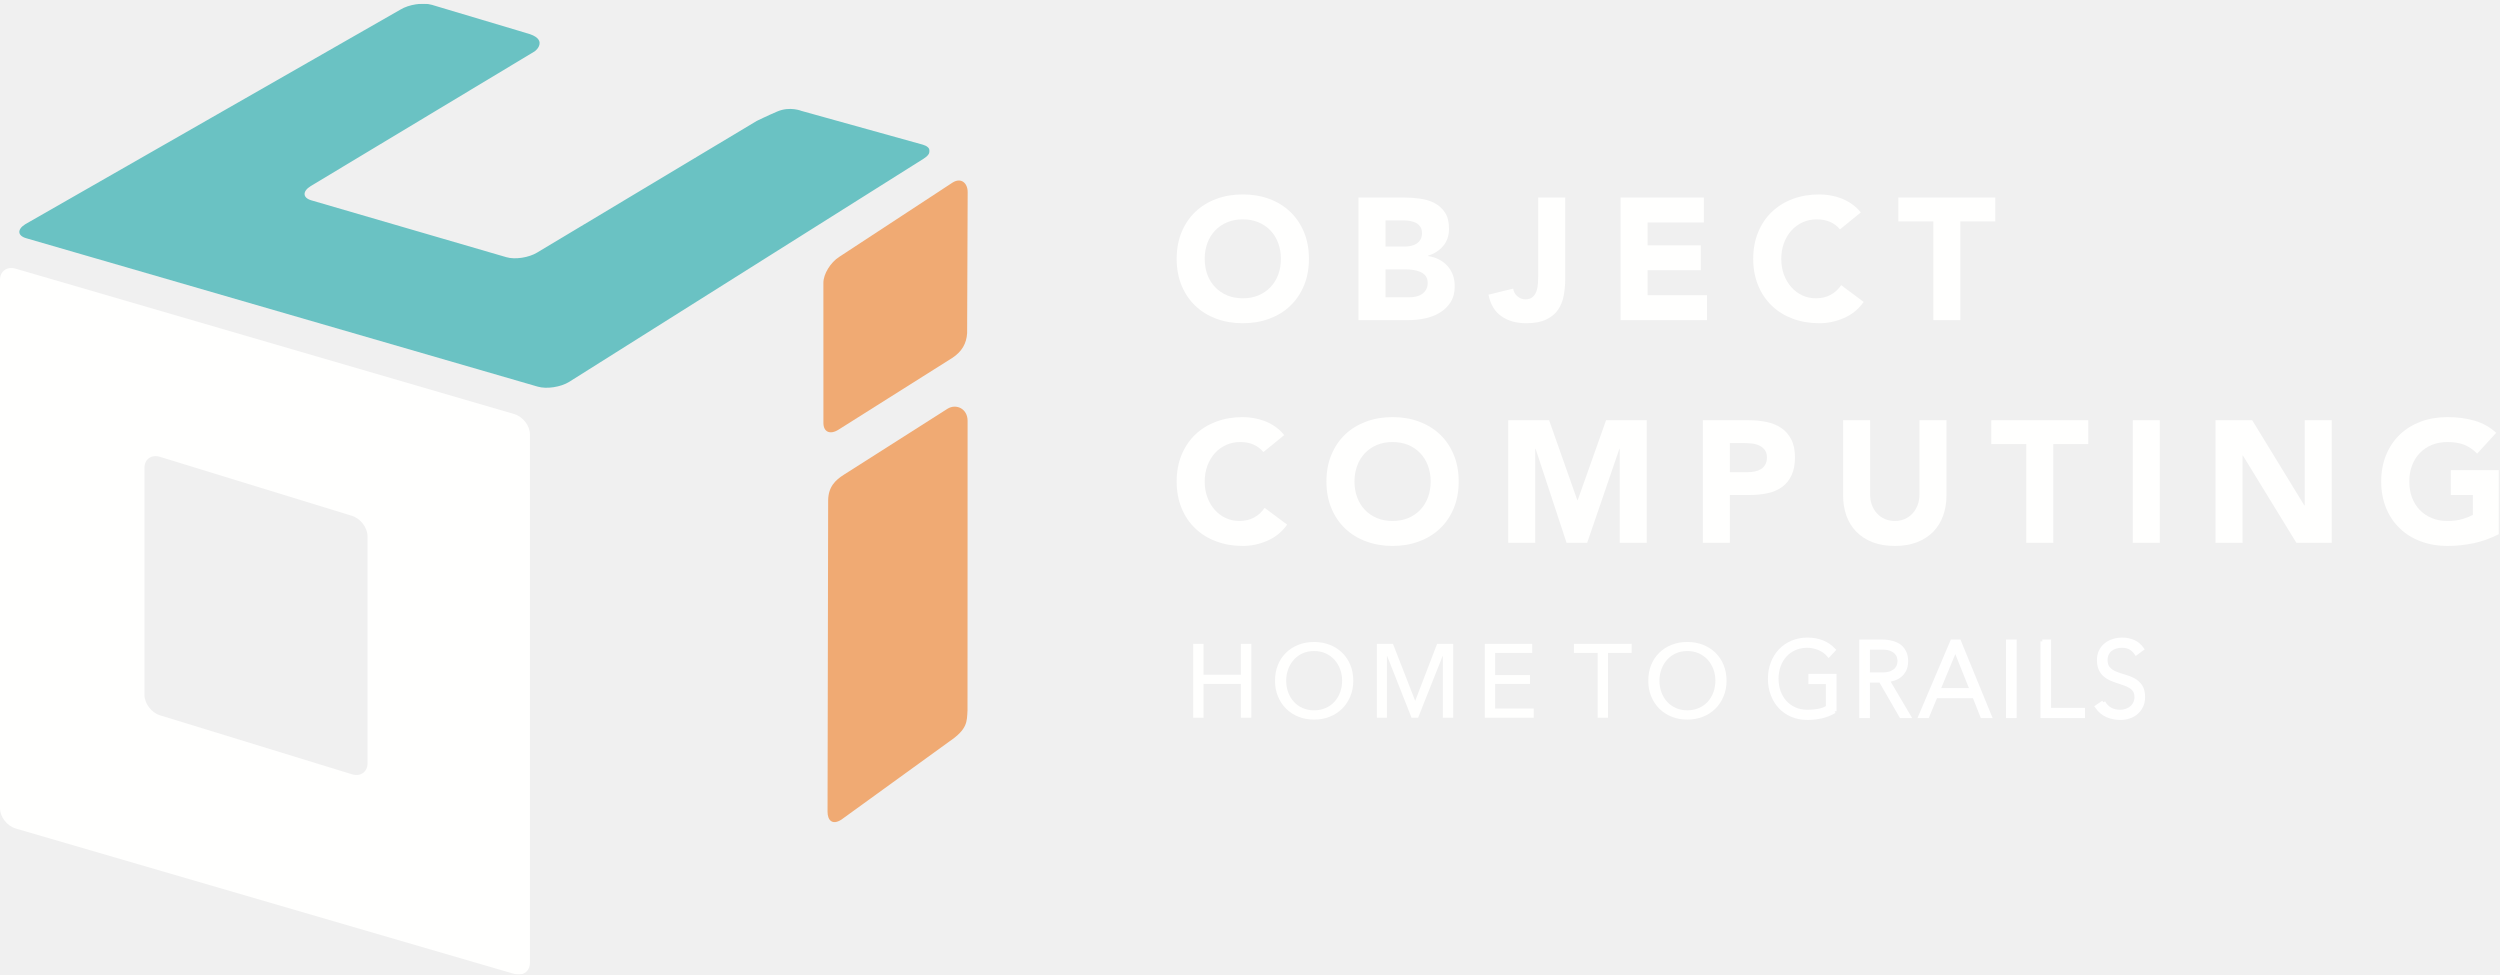
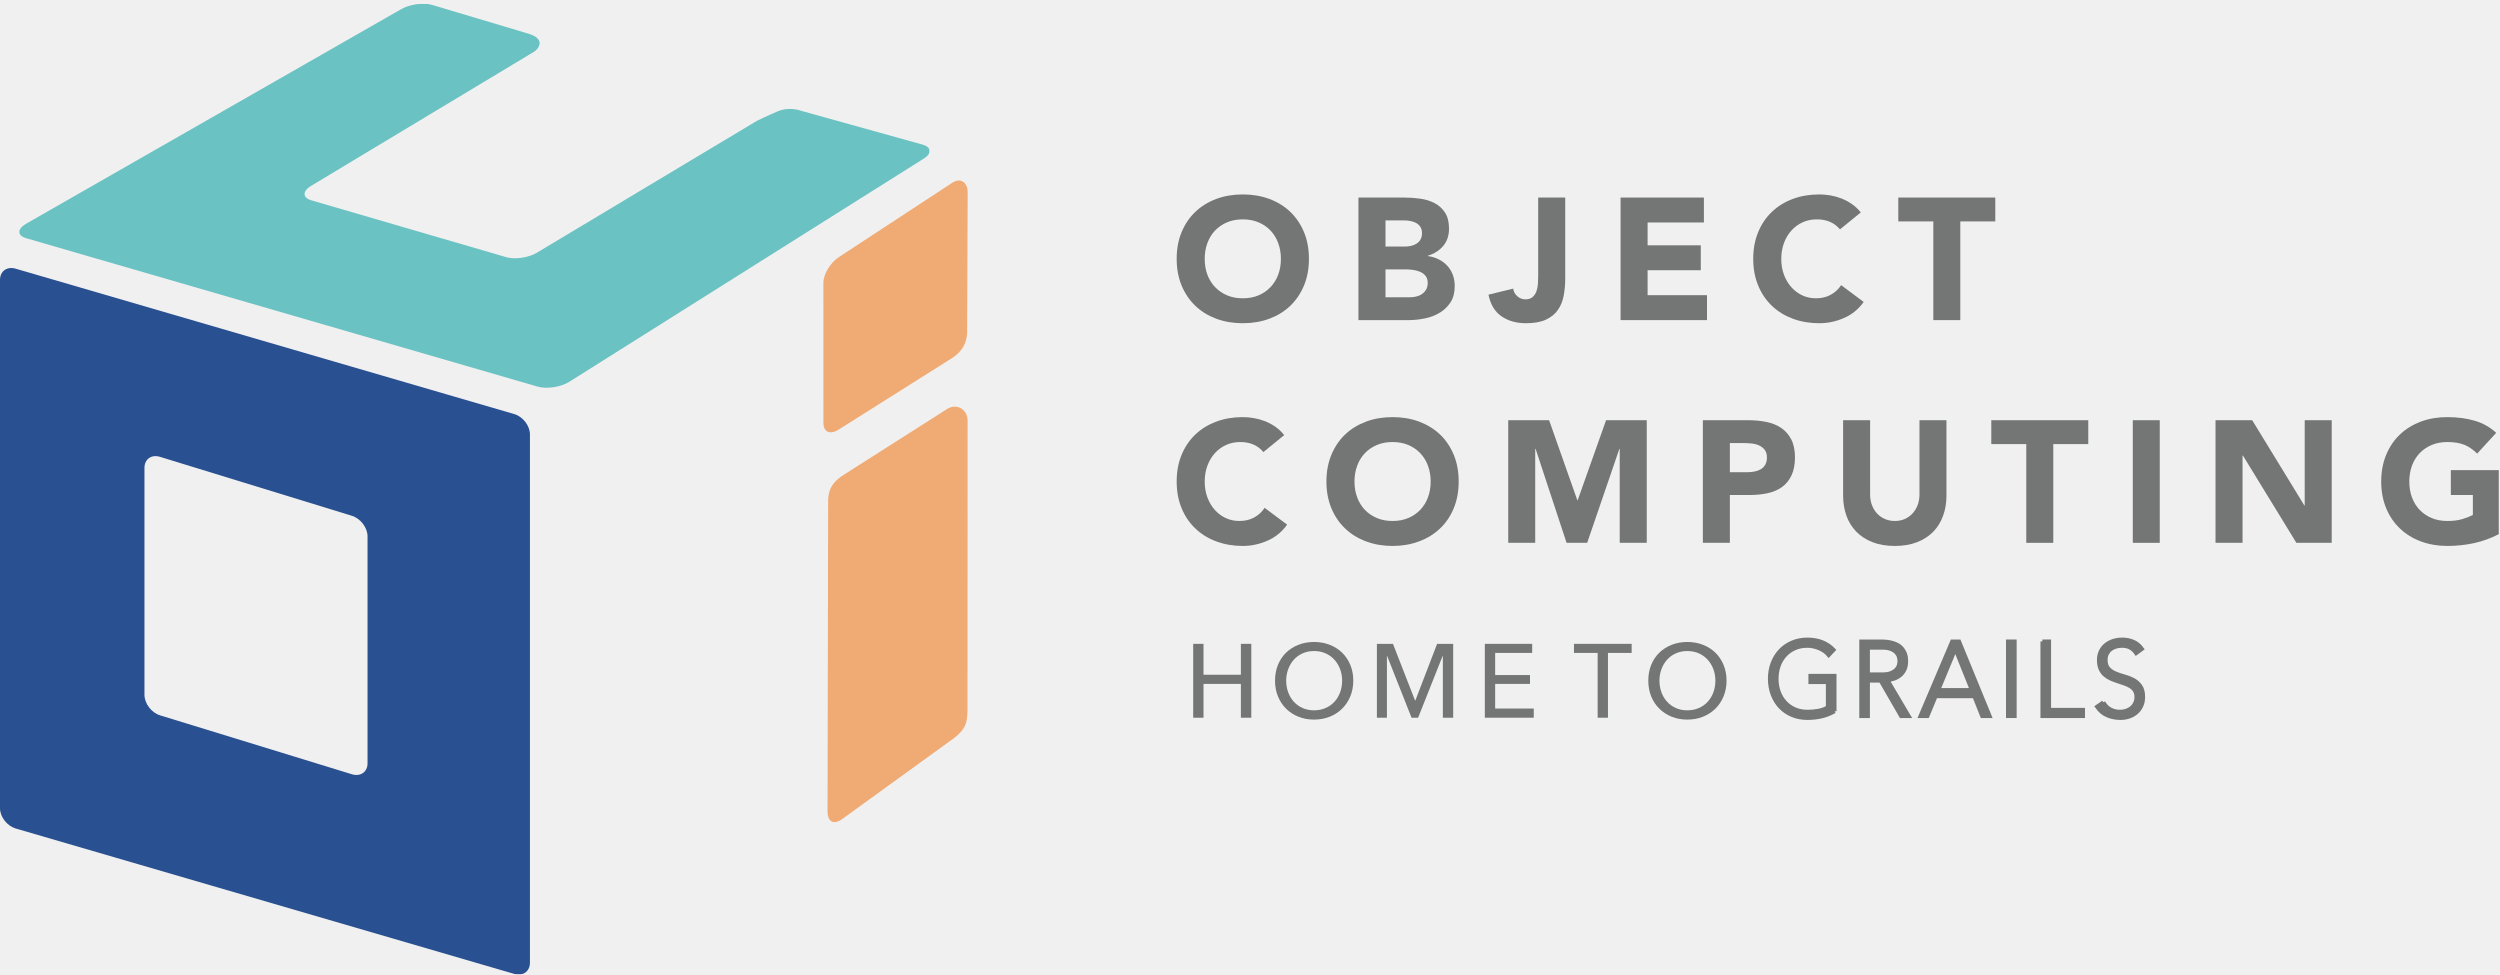
<svg xmlns="http://www.w3.org/2000/svg" xmlns:xlink="http://www.w3.org/1999/xlink" width="649px" height="253px" viewBox="0 0 649 253" version="1.1">
  <defs>
    <polygon id="path-1" points="0 0.973 241.335 0.973 241.335 252.94 0 252.94" />
+     <polygon id="path-3" points="0 0.973 241.335 0.973 241.335 252.94 0 252.94" />
  </defs>
-   <g id="oci_home_to_grails" stroke="none" stroke-width="1" fill="none" fill-rule="evenodd">
-     <g id="Group" transform="translate(459, 166)" fill="#FFFFFE" stroke="#FFFFFF">
-       <path d="M17.258,18.646 C16.153,19.284 15.011,19.736 13.83,20.004 C12.643,20.268 11.439,20.396 10.213,20.396 C8.773,20.396 7.455,20.147 6.254,19.646 C5.051,19.144 4.027,18.441 3.168,17.532 C2.318,16.634 1.652,15.557 1.172,14.303 C0.695,13.054 0.451,11.688 0.451,10.209 C0.451,8.727 0.695,7.37 1.172,6.125 C1.652,4.888 2.318,3.811 3.168,2.908 C4.027,2.004 5.051,1.298 6.254,0.788 C7.455,0.273 8.773,0.017 10.213,0.017 C13.023,0.017 15.293,0.912 17.019,2.703 L15.737,4.074 C15.45,3.724 15.101,3.401 14.682,3.098 C14.262,2.8 13.808,2.543 13.322,2.331 C12.835,2.125 12.322,1.955 11.788,1.841 C11.254,1.718 10.732,1.663 10.213,1.663 C8.987,1.663 7.879,1.88 6.895,2.317 C5.908,2.756 5.067,3.362 4.376,4.124 C3.678,4.892 3.147,5.8 2.771,6.835 C2.398,7.877 2.211,9.004 2.211,10.209 C2.211,11.415 2.398,12.54 2.771,13.576 C3.147,14.619 3.678,15.52 4.376,16.289 C5.067,17.056 5.908,17.657 6.895,18.099 C7.879,18.533 8.987,18.754 10.213,18.754 C11.227,18.754 12.178,18.675 13.071,18.508 C13.958,18.343 14.769,18.044 15.495,17.604 L15.495,11.086 L10.962,11.086 L10.962,9.443 L17.258,9.443 L17.258,18.646" id="Fill-11" />
-       <path d="M24.169,0.515 L29.126,0.515 C29.38,0.515 29.716,0.522 30.14,0.539 C30.57,0.554 31.033,0.614 31.53,0.704 C32.026,0.796 32.534,0.939 33.051,1.141 C33.565,1.346 34.026,1.636 34.435,2.016 C34.845,2.403 35.183,2.888 35.448,3.47 C35.72,4.052 35.851,4.767 35.851,5.607 C35.851,6.539 35.694,7.306 35.384,7.909 C35.073,8.508 34.683,9.001 34.212,9.371 C33.739,9.748 33.216,10.026 32.647,10.209 C32.08,10.396 31.536,10.52 31.02,10.593 L36.52,19.906 L34.519,19.906 L29.206,10.695 L25.929,10.695 L25.929,19.906 L24.169,19.906 L24.169,0.515 Z M25.929,9.058 L29.663,9.058 C30.586,9.058 31.338,8.94 31.917,8.705 C32.49,8.462 32.941,8.173 33.262,7.825 C33.582,7.478 33.803,7.106 33.921,6.704 C34.029,6.302 34.088,5.932 34.088,5.607 C34.088,5.279 34.029,4.912 33.921,4.51 C33.803,4.109 33.582,3.734 33.262,3.389 C32.941,3.039 32.49,2.751 31.917,2.511 C31.338,2.268 30.586,2.152 29.663,2.152 L25.929,2.152 L25.929,9.058 Z" id="Fill-12" />
-       <path d="M47.776,0.515 L49.589,0.515 L57.538,19.906 L55.564,19.906 L53.512,14.752 L43.504,14.752 L41.372,19.906 L39.532,19.906 L47.776,0.515 Z M48.602,2.482 L44.197,13.115 L52.871,13.115 L48.602,2.482 Z" id="Fill-13" />
-       <polygon id="Fill-14" points="62.26 19.903 64.023 19.903 64.023 0.515 62.26 0.515" />
-       <polyline id="Fill-15" points="71.199 0.515 72.959 0.515 72.959 18.262 81.761 18.262 81.761 19.906 71.199 19.906 71.199 0.515" />
-       <path d="M87.039,16.319 C87.503,17.138 88.104,17.749 88.845,18.151 C89.581,18.552 90.423,18.754 91.367,18.754 C91.949,18.754 92.503,18.666 93.019,18.479 C93.533,18.299 93.984,18.044 94.366,17.712 C94.749,17.384 95.051,16.987 95.272,16.519 C95.492,16.058 95.605,15.531 95.605,14.951 C95.605,14.271 95.467,13.712 95.192,13.278 C94.92,12.837 94.548,12.481 94.084,12.195 C93.624,11.914 93.101,11.668 92.526,11.468 C91.945,11.266 91.351,11.071 90.736,10.865 C90.122,10.665 89.53,10.44 88.95,10.182 C88.375,9.925 87.849,9.591 87.388,9.183 C86.924,8.769 86.556,8.259 86.28,7.636 C86.005,7.014 85.867,6.246 85.867,5.331 C85.867,4.474 86.031,3.712 86.364,3.044 C86.693,2.378 87.136,1.824 87.698,1.373 C88.255,0.929 88.899,0.586 89.628,0.362 C90.361,0.133 91.123,0.017 91.926,0.017 C92.953,0.017 93.91,0.205 94.794,0.579 C95.675,0.951 96.432,1.579 97.073,2.455 L95.552,3.579 C95.112,2.94 94.587,2.459 93.991,2.135 C93.396,1.824 92.688,1.663 91.872,1.663 C91.3,1.663 90.756,1.738 90.243,1.897 C89.732,2.05 89.276,2.277 88.896,2.578 C88.514,2.881 88.204,3.261 87.973,3.716 C87.747,4.173 87.631,4.715 87.631,5.331 C87.631,6.302 87.868,7.044 88.352,7.564 C88.829,8.085 89.43,8.499 90.151,8.796 C90.87,9.097 91.654,9.366 92.499,9.591 C93.342,9.82 94.128,10.125 94.843,10.512 C95.565,10.892 96.167,11.427 96.647,12.114 C97.127,12.797 97.368,13.741 97.368,14.951 C97.368,15.826 97.208,16.6 96.885,17.275 C96.568,17.954 96.136,18.521 95.595,18.986 C95.051,19.452 94.427,19.805 93.709,20.043 C92.999,20.28 92.263,20.401 91.498,20.401 C90.253,20.401 89.107,20.176 88.053,19.728 C87.008,19.284 86.108,18.53 85.363,17.468 L87.039,16.319" id="Fill-16" />
+   <g id="Page-1" stroke="none" stroke-width="1" fill="none" fill-rule="evenodd">
+     <g id="oci_home_to_grails">
+       <g id="Group" transform="translate(459, 166)" fill="#747675" stroke="#747675">
+         <path d="M17.258,18.646 C16.153,19.284 15.011,19.736 13.83,20.004 C12.643,20.268 11.439,20.396 10.213,20.396 C8.773,20.396 7.455,20.147 6.254,19.646 C5.051,19.144 4.027,18.441 3.168,17.532 C2.318,16.634 1.652,15.557 1.172,14.303 C0.695,13.054 0.451,11.688 0.451,10.209 C0.451,8.727 0.695,7.37 1.172,6.125 C1.652,4.888 2.318,3.811 3.168,2.908 C4.027,2.004 5.051,1.298 6.254,0.788 C7.455,0.273 8.773,0.017 10.213,0.017 C13.023,0.017 15.293,0.912 17.019,2.703 L15.737,4.074 C15.45,3.724 15.101,3.401 14.682,3.098 C14.262,2.8 13.808,2.543 13.322,2.331 C12.835,2.125 12.322,1.955 11.788,1.841 C11.254,1.718 10.732,1.663 10.213,1.663 C8.987,1.663 7.879,1.88 6.895,2.317 C5.908,2.756 5.067,3.362 4.376,4.124 C3.678,4.892 3.147,5.8 2.771,6.835 C2.398,7.877 2.211,9.004 2.211,10.209 C2.211,11.415 2.398,12.54 2.771,13.576 C3.147,14.619 3.678,15.52 4.376,16.289 C5.067,17.056 5.908,17.657 6.895,18.099 C7.879,18.533 8.987,18.754 10.213,18.754 C11.227,18.754 12.178,18.675 13.071,18.508 C13.958,18.343 14.769,18.044 15.495,17.604 L15.495,11.086 L10.962,11.086 L10.962,9.443 L17.258,9.443 L17.258,18.646" id="Fill-11" />
+         <path d="M24.169,0.515 L29.126,0.515 C29.38,0.515 29.716,0.522 30.14,0.539 C30.57,0.554 31.033,0.614 31.53,0.704 C32.026,0.796 32.534,0.939 33.051,1.141 C33.565,1.346 34.026,1.636 34.435,2.016 C34.845,2.403 35.183,2.888 35.448,3.47 C35.72,4.052 35.851,4.767 35.851,5.607 C35.851,6.539 35.694,7.306 35.384,7.909 C35.073,8.508 34.683,9.001 34.212,9.371 C33.739,9.748 33.216,10.026 32.647,10.209 C32.08,10.396 31.536,10.52 31.02,10.593 L36.52,19.906 L34.519,19.906 L29.206,10.695 L25.929,10.695 L25.929,19.906 L24.169,19.906 L24.169,0.515 Z M25.929,9.058 L29.663,9.058 C30.586,9.058 31.338,8.94 31.917,8.705 C32.49,8.462 32.941,8.173 33.262,7.825 C33.582,7.478 33.803,7.106 33.921,6.704 C34.029,6.302 34.088,5.932 34.088,5.607 C34.088,5.279 34.029,4.912 33.921,4.51 C33.803,4.109 33.582,3.734 33.262,3.389 C32.941,3.039 32.49,2.751 31.917,2.511 C31.338,2.268 30.586,2.152 29.663,2.152 L25.929,2.152 L25.929,9.058 Z" id="Fill-12" fill-rule="nonzero" />
+         <path d="M47.776,0.515 L49.589,0.515 L57.538,19.906 L55.564,19.906 L53.512,14.752 L43.504,14.752 L41.372,19.906 L39.532,19.906 L47.776,0.515 Z M48.602,2.482 L44.197,13.115 L52.871,13.115 L48.602,2.482 Z" id="Fill-13" fill-rule="nonzero" />
+         <polygon id="Fill-14" points="62.26 19.903 64.023 19.903 64.023 0.515 62.26 0.515" />
+         <polyline id="Fill-15" points="71.199 0.515 72.959 0.515 72.959 18.262 81.761 18.262 81.761 19.906 71.199 19.906 71.199 0.515" />
+         <path d="M87.039,16.319 C87.503,17.138 88.104,17.749 88.845,18.151 C89.581,18.552 90.423,18.754 91.367,18.754 C91.949,18.754 92.503,18.666 93.019,18.479 C93.533,18.299 93.984,18.044 94.366,17.712 C94.749,17.384 95.051,16.987 95.272,16.519 C95.492,16.058 95.605,15.531 95.605,14.951 C95.605,14.271 95.467,13.712 95.192,13.278 C94.92,12.837 94.548,12.481 94.084,12.195 C93.624,11.914 93.101,11.668 92.526,11.468 C91.945,11.266 91.351,11.071 90.736,10.865 C90.122,10.665 89.53,10.44 88.95,10.182 C88.375,9.925 87.849,9.591 87.388,9.183 C86.924,8.769 86.556,8.259 86.28,7.636 C86.005,7.014 85.867,6.246 85.867,5.331 C85.867,4.474 86.031,3.712 86.364,3.044 C86.693,2.378 87.136,1.824 87.698,1.373 C88.255,0.929 88.899,0.586 89.628,0.362 C90.361,0.133 91.123,0.017 91.926,0.017 C92.953,0.017 93.91,0.205 94.794,0.579 C95.675,0.951 96.432,1.579 97.073,2.455 L95.552,3.579 C95.112,2.94 94.587,2.459 93.991,2.135 C93.396,1.824 92.688,1.663 91.872,1.663 C91.3,1.663 90.756,1.738 90.243,1.897 C89.732,2.05 89.276,2.277 88.896,2.578 C88.514,2.881 88.204,3.261 87.973,3.716 C87.747,4.173 87.631,4.715 87.631,5.331 C87.631,6.302 87.868,7.044 88.352,7.564 C88.829,8.085 89.43,8.499 90.151,8.796 C90.87,9.097 91.654,9.366 92.499,9.591 C93.342,9.82 94.128,10.125 94.843,10.512 C95.565,10.892 96.167,11.427 96.647,12.114 C97.127,12.797 97.368,13.741 97.368,14.951 C97.368,15.826 97.208,16.6 96.885,17.275 C96.568,17.954 96.136,18.521 95.595,18.986 C95.051,19.452 94.427,19.805 93.709,20.043 C92.999,20.28 92.263,20.401 91.498,20.401 C90.253,20.401 89.107,20.176 88.053,19.728 C87.008,19.284 86.108,18.53 85.363,17.468 L87.039,16.319" id="Fill-16" />
+       </g>
+       <g id="Group-4">
+         <g id="Fill-1-Clipped">
+           <mask id="mask-2" fill="white">
+             <use xlink:href="#path-1" />
+           </mask>
+           <g id="path-1" />
+           <path d="M95.411,139.218 C95.411,136.973 93.581,134.588 91.355,133.902 L41.535,118.596 C39.32,117.911 37.502,119.198 37.502,121.439 L37.502,180.381 C37.502,182.629 39.32,185.019 41.535,185.695 L91.355,200.997 C93.581,201.685 95.411,200.405 95.411,198.168 L95.411,139.218 Z M137.572,249.926 C137.572,252.171 135.748,253.49 133.512,252.83 L4.063,215.078 C1.836,214.419 0,212.059 0,209.817 L0,72.64 C0,70.387 1.836,69.093 4.063,69.75 L133.512,107.499 C135.748,108.153 137.572,110.527 137.572,112.766 L137.572,249.926 Z" id="Fill-1" fill="#295191" fill-rule="nonzero" mask="url(#mask-2)" />
+         </g>
+         <g id="Fill-3-Clipped">
+           <mask id="mask-4" fill="white">
+             <use xlink:href="#path-3" />
+           </mask>
+           <g id="path-1" />
+           <path d="M208.07,28.792 L239.563,37.556 C241.841,38.215 241.938,39.87 239.762,41.204 L147.749,99.139 C145.576,100.493 141.91,101.048 139.616,100.378 L6.8,61.843 C4.509,61.181 4.412,59.533 6.604,58.181 L103.953,2.489 C106.135,1.154 109.797,0.593 112.085,1.246 L134.737,8.011 L136.572,8.572 C139.622,9.335 140.062,10.489 140.081,11.143 C140.108,12.44 138.784,13.343 138.784,13.343 L80.669,48.304 C78.492,49.645 78.537,51.315 80.773,51.991 L131.432,66.761 C133.668,67.443 137.298,66.887 139.474,65.546 L196.44,31.397 C196.44,31.397 199.455,29.929 201.82,28.929 C205.076,27.55 208.07,28.792 208.07,28.792" id="Fill-3" fill="#6AC2C3" mask="url(#mask-4)" />
+         </g>
+       </g>
+       <path d="M214.988,129.94 C215.021,126.393 216.84,124.64 219.112,123.208 L245.951,106.128 C248.227,104.697 251.188,106.103 251.188,109.241 L251.166,184.384 C250.998,187.357 251.207,189.244 246.468,192.476 L218.381,212.806 C216.104,214.241 214.829,212.998 214.829,210.721 L214.988,129.94" id="Fill-5" fill="#F0AA73" />
+       <path d="M213.752,73.41 C213.752,71.135 215.611,68.107 217.873,66.678 L247.275,47.403 C249.539,45.977 251.207,47.568 251.207,49.848 L251.066,86.493 C250.902,89.196 249.699,91.268 247.24,92.9 L217.691,111.533 C215.428,112.966 213.758,112.081 213.758,109.81 L213.752,73.41" id="Fill-6" fill="#F0AA73" />
+       <path d="M312.743,67.187 C312.743,68.69 312.974,70.069 313.438,71.311 C313.902,72.547 314.567,73.626 315.44,74.536 C316.312,75.453 317.348,76.163 318.567,76.679 C319.784,77.19 321.133,77.437 322.633,77.437 C324.128,77.437 325.485,77.19 326.697,76.679 C327.914,76.163 328.952,75.453 329.823,74.536 C330.688,73.626 331.359,72.547 331.82,71.311 C332.291,70.069 332.521,68.69 332.521,67.187 C332.521,65.722 332.291,64.36 331.82,63.101 C331.359,61.843 330.688,60.755 329.823,59.843 C328.952,58.928 327.914,58.216 326.697,57.708 C325.485,57.195 324.128,56.948 322.633,56.948 C321.133,56.948 319.784,57.195 318.567,57.708 C317.348,58.216 316.312,58.928 315.44,59.843 C314.567,60.755 313.902,61.843 313.438,63.101 C312.974,64.36 312.743,65.722 312.743,67.187 Z M305.462,67.187 C305.462,64.646 305.889,62.337 306.742,60.269 C307.594,58.205 308.789,56.442 310.319,54.989 C311.839,53.535 313.655,52.419 315.754,51.639 C317.848,50.859 320.139,50.474 322.633,50.474 C325.117,50.474 327.408,50.859 329.508,51.639 C331.606,52.419 333.42,53.535 334.947,54.989 C336.469,56.442 337.667,58.205 338.519,60.269 C339.379,62.337 339.799,64.646 339.799,67.187 C339.799,69.737 339.379,72.047 338.519,74.113 C337.667,76.179 336.469,77.937 334.947,79.393 C333.42,80.855 331.606,81.965 329.508,82.745 C327.408,83.523 325.117,83.91 322.633,83.91 C320.139,83.91 317.848,83.523 315.754,82.745 C313.655,81.965 311.839,80.855 310.319,79.393 C308.789,77.937 307.594,76.179 306.742,74.113 C305.889,72.047 305.462,69.737 305.462,67.187 Z" id="Fill-7" fill="#747675" fill-rule="nonzero" />
+       <path d="M359.676,77.173 L365.954,77.173 C366.504,77.173 367.051,77.108 367.607,76.987 C368.152,76.871 368.654,76.663 369.108,76.361 C369.553,76.064 369.922,75.67 370.207,75.19 C370.492,74.712 370.636,74.129 370.636,73.44 C370.636,72.69 370.44,72.085 370.08,71.618 C369.701,71.154 369.234,70.805 368.654,70.561 C368.083,70.325 367.471,70.151 366.816,70.069 C366.152,69.981 365.539,69.931 364.971,69.931 L359.676,69.931 L359.676,77.173 Z M359.676,64.005 L364.751,64.005 C365.286,64.005 365.828,63.937 366.339,63.822 C366.866,63.701 367.344,63.508 367.756,63.234 C368.188,62.964 368.521,62.607 368.768,62.157 C369.021,61.711 369.152,61.167 369.152,60.535 C369.152,59.878 369.006,59.332 368.729,58.898 C368.438,58.464 368.066,58.123 367.627,57.887 C367.168,57.651 366.663,57.472 366.1,57.368 C365.52,57.263 364.971,57.211 364.438,57.211 L359.676,57.211 L359.676,64.005 Z M352.651,51.283 L364.52,51.283 C365.904,51.283 367.292,51.375 368.677,51.574 C370.08,51.766 371.328,52.156 372.438,52.736 C373.542,53.321 374.443,54.145 375.125,55.189 C375.822,56.239 376.163,57.631 376.163,59.368 C376.163,61.167 375.658,62.66 374.658,63.849 C373.652,65.025 372.339,65.876 370.686,66.382 L370.686,66.472 C371.737,66.623 372.686,66.911 373.531,67.349 C374.381,67.783 375.125,68.338 375.74,69.014 C376.355,69.69 376.822,70.47 377.163,71.371 C377.487,72.272 377.646,73.234 377.646,74.25 C377.646,75.926 377.293,77.325 376.575,78.453 C375.85,79.575 374.916,80.482 373.778,81.168 C372.646,81.861 371.366,82.355 369.946,82.652 C368.521,82.949 367.097,83.102 365.69,83.102 L352.651,83.102 L352.651,51.283 Z" id="Fill-8" fill="#747675" fill-rule="nonzero" />
+       <path d="M406.332,72.448 C406.332,73.915 406.197,75.344 405.939,76.723 C405.689,78.102 405.206,79.322 404.48,80.382 C403.77,81.449 402.744,82.3 401.403,82.943 C400.071,83.588 398.329,83.91 396.17,83.91 C393.647,83.91 391.516,83.311 389.79,82.116 C388.046,80.913 386.925,79.044 386.405,76.5 L392.829,74.92 C392.928,75.696 393.279,76.361 393.89,76.899 C394.516,77.437 395.205,77.712 395.982,77.712 C396.791,77.712 397.417,77.506 397.873,77.099 C398.329,76.696 398.653,76.196 398.865,75.596 C399.076,74.997 399.203,74.349 399.247,73.64 C399.293,72.937 399.313,72.288 399.313,71.687 L399.313,51.283 L406.332,51.283 L406.332,72.448" id="Fill-9" fill="#747675" />
+       <polyline id="Fill-10" fill="#747675" points="420.701 51.283 442.331 51.283 442.331 57.755 427.718 57.755 427.718 63.684 441.523 63.684 441.523 70.151 427.718 70.151 427.718 76.629 443.137 76.629 443.137 83.102 420.701 83.102 420.701 51.283" />
+       <path d="M477.657,59.549 C476.971,58.711 476.121,58.063 475.113,57.617 C474.107,57.169 472.948,56.948 471.635,56.948 C470.316,56.948 469.085,57.195 467.965,57.708 C466.844,58.216 465.877,58.928 465.053,59.843 C464.233,60.755 463.577,61.843 463.112,63.101 C462.65,64.36 462.418,65.722 462.418,67.187 C462.418,68.69 462.65,70.069 463.112,71.311 C463.577,72.547 464.217,73.626 465.02,74.536 C465.835,75.453 466.777,76.163 467.882,76.679 C468.97,77.19 470.143,77.437 471.404,77.437 C472.847,77.437 474.124,77.143 475.231,76.541 C476.333,75.946 477.248,75.105 477.965,74.022 L483.812,78.388 C482.465,80.27 480.762,81.663 478.693,82.558 C476.621,83.459 474.495,83.91 472.309,83.91 C469.813,83.91 467.525,83.523 465.426,82.745 C463.332,81.965 461.514,80.855 459.991,79.393 C458.453,77.937 457.271,76.179 456.42,74.113 C455.565,72.047 455.134,69.737 455.134,67.187 C455.134,64.646 455.565,62.337 456.42,60.269 C457.271,58.205 458.453,56.442 459.991,54.989 C461.514,53.535 463.332,52.419 465.426,51.639 C467.525,50.859 469.813,50.474 472.309,50.474 C473.209,50.474 474.148,50.557 475.113,50.716 C476.088,50.878 477.056,51.142 477.995,51.504 C478.943,51.865 479.844,52.348 480.718,52.947 C481.586,53.54 482.366,54.28 483.059,55.145 L477.657,59.549" id="Fill-11" fill="#747675" />
+       <polyline id="Fill-12" fill="#747675" points="501.889 57.48 492.801 57.48 492.801 51.283 517.975 51.283 517.975 57.48 508.895 57.48 508.895 83.102 501.889 83.102 501.889 57.48" />
+       <path d="M327.979,117.357 C327.29,116.519 326.447,115.876 325.436,115.425 C324.436,114.978 323.271,114.752 321.957,114.752 C320.639,114.752 319.416,115.01 318.295,115.51 C317.169,116.03 316.199,116.733 315.369,117.651 C314.551,118.568 313.902,119.648 313.438,120.91 C312.974,122.17 312.743,123.538 312.743,124.999 C312.743,126.505 312.974,127.869 313.438,129.116 C313.902,130.357 314.539,131.443 315.35,132.358 C316.158,133.261 317.105,133.976 318.199,134.484 C319.295,135 320.479,135.244 321.727,135.244 C323.169,135.244 324.446,134.956 325.549,134.352 C326.661,133.758 327.578,132.92 328.296,131.832 L334.14,136.196 C332.793,138.083 331.084,139.479 329.013,140.374 C326.952,141.273 324.814,141.729 322.633,141.729 C320.139,141.729 317.848,141.33 315.754,140.547 C313.655,139.775 311.839,138.662 310.319,137.196 C308.789,135.753 307.594,133.997 306.742,131.923 C305.889,129.857 305.462,127.546 305.462,124.999 C305.462,122.461 305.889,120.145 306.742,118.079 C307.594,116.016 308.789,114.249 310.319,112.79 C311.839,111.343 313.655,110.233 315.754,109.445 C317.848,108.669 320.139,108.283 322.633,108.283 C323.529,108.283 324.469,108.362 325.436,108.527 C326.411,108.692 327.373,108.955 328.32,109.312 C329.263,109.672 330.164,110.153 331.035,110.746 C331.903,111.354 332.688,112.084 333.381,112.952 L327.979,117.357" id="Fill-13" fill="#747675" />
+       <path d="M351.624,124.999 C351.624,126.505 351.857,127.869 352.327,129.116 C352.783,130.357 353.453,131.443 354.322,132.358 C355.189,133.261 356.234,133.976 357.442,134.484 C358.657,135 360.02,135.244 361.515,135.244 C363.009,135.244 364.363,135 365.58,134.484 C366.789,133.976 367.839,133.261 368.701,132.358 C369.569,131.443 370.24,130.357 370.701,129.116 C371.163,127.869 371.404,126.505 371.404,124.999 C371.404,123.538 371.163,122.17 370.701,120.91 C370.24,119.648 369.569,118.568 368.701,117.651 C367.839,116.733 366.789,116.03 365.58,115.51 C364.363,115.01 363.009,114.752 361.515,114.752 C360.02,114.752 358.657,115.01 357.442,115.51 C356.234,116.03 355.189,116.733 354.322,117.651 C353.453,118.568 352.783,119.648 352.327,120.91 C351.857,122.17 351.624,123.538 351.624,124.999 Z M344.338,124.999 C344.338,122.461 344.77,120.145 345.621,118.079 C346.48,116.016 347.668,114.249 349.195,112.79 C350.723,111.343 352.536,110.233 354.638,109.445 C356.736,108.669 359.025,108.283 361.515,108.283 C364.001,108.283 366.287,108.669 368.389,109.445 C370.487,110.233 372.298,111.343 373.828,112.79 C375.361,114.249 376.545,116.016 377.402,118.079 C378.252,120.145 378.675,122.461 378.675,124.999 C378.675,127.546 378.252,129.857 377.402,131.923 C376.545,133.997 375.361,135.753 373.828,137.196 C372.298,138.662 370.487,139.775 368.389,140.547 C366.287,141.33 364.001,141.729 361.515,141.729 C359.025,141.729 356.736,141.33 354.638,140.547 C352.536,139.775 350.723,138.662 349.195,137.196 C347.668,135.753 346.48,133.997 345.621,131.923 C344.77,129.857 344.338,127.546 344.338,124.999 Z" id="Fill-14" fill="#747675" fill-rule="nonzero" />
+       <polyline id="Fill-15" fill="#747675" points="391.537 109.087 402.148 109.087 409.473 129.857 409.566 129.857 416.935 109.087 427.498 109.087 427.498 140.918 420.481 140.918 420.481 116.505 420.396 116.505 412.03 140.918 406.682 140.918 398.637 116.505 398.543 116.505 398.543 140.918 391.537 140.918 391.537 109.087" />
+       <path d="M449.073,122.577 L453.738,122.577 C454.373,122.577 454.98,122.516 455.565,122.39 C456.15,122.275 456.667,122.072 457.14,121.788 C457.612,121.508 457.975,121.11 458.261,120.615 C458.547,120.115 458.695,119.502 458.695,118.749 C458.695,117.939 458.502,117.296 458.129,116.796 C457.755,116.307 457.271,115.919 456.684,115.648 C456.106,115.378 455.453,115.205 454.732,115.134 C454.008,115.06 453.329,115.021 452.667,115.021 L449.073,115.021 L449.073,122.577 Z M442.063,109.087 L453.884,109.087 C455.524,109.087 457.079,109.236 458.555,109.535 C460.02,109.831 461.305,110.351 462.396,111.093 C463.497,111.824 464.354,112.81 465.003,114.054 C465.646,115.296 465.976,116.86 465.976,118.749 C465.976,120.613 465.662,122.17 465.063,123.423 C464.47,124.681 463.64,125.687 462.596,126.443 C461.552,127.19 460.308,127.728 458.871,128.038 C457.439,128.349 455.867,128.503 454.189,128.503 L449.073,128.503 L449.073,140.918 L442.063,140.918 L442.063,109.087 Z" id="Fill-16" fill="#747675" fill-rule="nonzero" />
+       <path d="M505.301,128.637 C505.301,130.528 505.019,132.267 504.438,133.861 C503.873,135.443 503.035,136.827 501.916,137.995 C500.79,139.152 499.387,140.08 497.707,140.74 C496.031,141.394 494.092,141.729 491.908,141.729 C489.69,141.729 487.746,141.394 486.062,140.74 C484.383,140.08 482.987,139.152 481.86,137.995 C480.74,136.827 479.888,135.443 479.324,133.861 C478.756,132.267 478.471,130.528 478.471,128.637 L478.471,109.087 L485.481,109.087 L485.481,128.373 C485.481,129.363 485.636,130.275 485.951,131.113 C486.268,131.94 486.701,132.682 487.278,133.291 C487.842,133.912 488.531,134.39 489.322,134.737 C490.125,135.077 490.974,135.244 491.908,135.244 C492.831,135.244 493.693,135.077 494.466,134.737 C495.254,134.39 495.916,133.912 496.493,133.291 C497.064,132.682 497.504,131.94 497.817,131.113 C498.131,130.275 498.295,129.363 498.295,128.373 L498.295,109.087 L505.301,109.087 L505.301,128.637" id="Fill-17" fill="#747675" />
+       <polyline id="Fill-18" fill="#747675" points="526.021 115.286 516.939 115.286 516.939 109.087 542.116 109.087 542.116 115.286 533.033 115.286 533.033 140.918 526.021 140.918 526.021 115.286" />
+       <polygon id="Fill-19" fill="#747675" points="553.672 140.918 560.675 140.918 560.675 109.087 553.672 109.087" />
+       <polyline id="Fill-20" fill="#747675" points="575.15 109.087 584.673 109.087 598.207 131.212 598.303 131.212 598.303 109.087 605.314 109.087 605.314 140.918 596.141 140.918 582.261 118.263 582.165 118.263 582.165 140.918 575.15 140.918 575.15 109.087" />
+       <path d="M648.679,138.671 C646.615,139.743 644.456,140.523 642.209,141.009 C639.959,141.482 637.676,141.729 635.329,141.729 C632.846,141.729 630.549,141.33 628.45,140.547 C626.359,139.775 624.546,138.662 623.026,137.196 C621.499,135.753 620.299,133.997 619.444,131.923 C618.595,129.857 618.158,127.546 618.158,124.999 C618.158,122.461 618.595,120.145 619.444,118.079 C620.299,116.016 621.499,114.249 623.026,112.79 C624.546,111.343 626.359,110.233 628.45,109.445 C630.549,108.669 632.846,108.283 635.329,108.283 C637.873,108.283 640.225,108.581 642.368,109.202 C644.517,109.818 646.388,110.862 648.014,112.368 L643.066,117.763 C642.109,116.772 641.033,116.03 639.835,115.51 C638.637,115.01 637.132,114.752 635.329,114.752 C633.838,114.752 632.483,115.01 631.269,115.51 C630.052,116.03 629.016,116.733 628.137,117.651 C627.264,118.568 626.609,119.648 626.14,120.91 C625.681,122.17 625.455,123.538 625.455,124.999 C625.455,126.505 625.681,127.869 626.14,129.116 C626.609,130.357 627.264,131.443 628.137,132.358 C629.016,133.261 630.052,133.976 631.269,134.484 C632.483,135 633.838,135.244 635.329,135.244 C636.862,135.244 638.179,135.077 639.291,134.737 C640.396,134.39 641.285,134.036 641.953,133.679 L641.953,128.503 L636.236,128.503 L636.236,122.038 L648.679,122.038 L648.679,138.671" id="Fill-21" fill="#747675" />
+       <polyline id="Fill-22" fill="#747675" points="309.751 167.142 312.433 167.142 312.433 175.161 322.131 175.161 322.131 167.142 324.84 167.142 324.84 186.322 322.131 186.322 322.131 177.543 312.433 177.543 312.433 186.322 309.751 186.322 309.751 167.142" />
+       <path d="M348.415,176.705 C348.415,175.656 348.244,174.667 347.901,173.739 C347.558,172.81 347.068,171.992 346.437,171.287 C345.805,170.584 345.041,170.027 344.146,169.622 C343.255,169.216 342.247,169.01 341.129,169.01 C340.024,169.01 339.027,169.216 338.134,169.622 C337.241,170.027 336.48,170.584 335.859,171.287 C335.235,171.992 334.752,172.81 334.408,173.739 C334.068,174.667 333.893,175.656 333.893,176.705 C333.893,177.769 334.068,178.772 334.408,179.711 C334.752,180.651 335.238,181.47 335.87,182.161 C336.502,182.86 337.264,183.404 338.145,183.799 C339.032,184.198 340.024,184.398 341.129,184.398 C342.228,184.398 343.233,184.198 344.135,183.799 C345.035,183.404 345.805,182.86 346.437,182.161 C347.068,181.47 347.558,180.651 347.901,179.711 C348.244,178.772 348.415,177.769 348.415,176.705 Z M351.311,176.705 C351.311,178.184 351.053,179.543 350.541,180.783 C350.024,182.019 349.316,183.085 348.415,183.975 C347.508,184.87 346.437,185.569 345.189,186.063 C343.942,186.561 342.588,186.808 341.129,186.808 C339.662,186.808 338.315,186.561 337.079,186.063 C335.838,185.569 334.769,184.87 333.87,183.975 C332.967,183.085 332.26,182.019 331.755,180.783 C331.249,179.543 330.996,178.184 330.996,176.705 C330.996,175.205 331.249,173.837 331.755,172.601 C332.26,171.365 332.967,170.307 333.87,169.433 C334.769,168.557 335.838,167.875 337.079,167.386 C338.315,166.898 339.662,166.656 341.129,166.656 C342.588,166.656 343.942,166.898 345.189,167.386 C346.437,167.875 347.508,168.557 348.415,169.433 C349.316,170.307 350.024,171.365 350.541,172.601 C351.053,173.837 351.311,175.205 351.311,176.705 Z" id="Fill-23" fill="#747675" fill-rule="nonzero" />
+       <polyline id="Fill-24" fill="#747675" points="367.357 181.876 367.413 181.876 373.072 167.142 377.246 167.142 377.246 186.322 374.562 186.322 374.562 170.283 374.51 170.283 368.141 186.322 366.438 186.322 360.097 170.283 360.045 170.283 360.045 186.322 357.442 186.322 357.442 167.142 361.613 167.142 367.357 181.876" />
+       <polyline id="Fill-25" fill="#747675" points="388.142 183.937 398.162 183.937 398.162 186.322 385.461 186.322 385.461 167.142 397.755 167.142 397.755 169.499 388.142 169.499 388.142 175.244 397.189 175.244 397.189 177.543 388.142 177.543 388.142 183.937" />
+       <polyline id="Fill-26" fill="#747675" points="417.429 186.322 414.748 186.322 414.748 169.499 408.599 169.499 408.599 167.142 423.578 167.142 423.578 169.499 417.429 169.499 417.429 186.322" />
+       <path d="M445.313,176.705 C445.313,175.656 445.139,174.667 444.799,173.739 C444.452,172.81 443.963,171.992 443.334,171.287 C442.702,170.584 441.941,170.027 441.045,169.622 C440.152,169.216 439.145,169.01 438.023,169.01 C436.925,169.01 435.924,169.216 435.029,169.622 C434.139,170.027 433.381,170.584 432.757,171.287 C432.133,171.992 431.649,172.81 431.309,173.739 C430.963,174.667 430.792,175.656 430.792,176.705 C430.792,177.769 430.963,178.772 431.309,179.711 C431.649,180.651 432.139,181.47 432.771,182.161 C433.402,182.86 434.16,183.404 435.045,183.799 C435.93,184.198 436.925,184.398 438.023,184.398 C439.128,184.398 440.128,184.198 441.029,183.799 C441.936,183.404 442.702,182.86 443.334,182.161 C443.963,181.47 444.452,180.651 444.799,179.711 C445.139,178.772 445.313,177.769 445.313,176.705 Z M448.211,176.705 C448.211,178.184 447.952,179.543 447.436,180.783 C446.925,182.019 446.213,183.085 445.313,183.975 C444.408,184.87 443.334,185.569 442.09,186.063 C440.842,186.561 439.485,186.808 438.023,186.808 C436.562,186.808 435.21,186.561 433.974,186.063 C432.737,185.569 431.666,184.87 430.765,183.975 C429.863,183.085 429.16,182.019 428.649,180.783 C428.149,179.543 427.896,178.184 427.896,176.705 C427.896,175.205 428.149,173.837 428.649,172.601 C429.16,171.365 429.863,170.307 430.765,169.433 C431.666,168.557 432.737,167.875 433.974,167.386 C435.21,166.898 436.562,166.656 438.023,166.656 C439.485,166.656 440.842,166.898 442.09,167.386 C443.334,167.875 444.408,168.557 445.313,169.433 C446.213,170.307 446.925,171.365 447.436,172.601 C447.952,173.837 448.211,175.205 448.211,176.705 Z" id="Fill-27" fill="#747675" fill-rule="nonzero" />
    </g>
-     <g id="Group-4">
-       <mask id="mask-2" fill="white">
-         <use xlink:href="#path-1" />
-       </mask>
-       <g id="Clip-2" />
-       <path d="M95.411,139.218 C95.411,136.973 93.581,134.588 91.355,133.902 L41.535,118.596 C39.32,117.911 37.502,119.198 37.502,121.439 L37.502,180.381 C37.502,182.629 39.32,185.019 41.535,185.695 L91.355,200.997 C93.581,201.685 95.411,200.405 95.411,198.168 L95.411,139.218 Z M137.572,249.926 C137.572,252.171 135.748,253.49 133.512,252.83 L4.063,215.078 C1.836,214.419 0,212.059 0,209.817 L0,72.64 C0,70.387 1.836,69.093 4.063,69.75 L133.512,107.499 C135.748,108.153 137.572,110.527 137.572,112.766 L137.572,249.926 Z" id="Fill-1" fill="#FFFFFE" mask="url(#mask-2)" />
-       <path d="M208.07,28.792 L239.563,37.556 C241.841,38.215 241.938,39.87 239.762,41.204 L147.749,99.139 C145.576,100.493 141.91,101.048 139.616,100.378 L6.8,61.843 C4.509,61.181 4.412,59.533 6.604,58.181 L103.953,2.489 C106.135,1.154 109.797,0.593 112.085,1.246 L134.737,8.011 L136.572,8.572 C139.622,9.335 140.062,10.489 140.081,11.143 C140.108,12.44 138.784,13.343 138.784,13.343 L80.669,48.304 C78.492,49.645 78.537,51.315 80.773,51.991 L131.432,66.761 C133.668,67.443 137.298,66.887 139.474,65.546 L196.44,31.397 C196.44,31.397 199.455,29.929 201.82,28.929 C205.076,27.55 208.07,28.792 208.07,28.792" id="Fill-3" fill="#6AC2C3" mask="url(#mask-2)" />
-     </g>
-     <path d="M214.988,129.94 C215.021,126.393 216.84,124.64 219.112,123.208 L245.951,106.128 C248.227,104.697 251.188,106.103 251.188,109.241 L251.166,184.384 C250.998,187.357 251.207,189.244 246.468,192.476 L218.381,212.806 C216.104,214.241 214.829,212.998 214.829,210.721 L214.988,129.94" id="Fill-5" fill="#F0AA73" />
-     <path d="M213.752,73.41 C213.752,71.135 215.611,68.107 217.873,66.678 L247.275,47.403 C249.539,45.977 251.207,47.568 251.207,49.848 L251.066,86.493 C250.902,89.196 249.699,91.268 247.24,92.9 L217.691,111.533 C215.428,112.966 213.758,112.081 213.758,109.81 L213.752,73.41" id="Fill-6" fill="#F0AA73" />
-     <path d="M312.743,67.187 C312.743,68.69 312.974,70.069 313.438,71.311 C313.902,72.547 314.567,73.626 315.44,74.536 C316.312,75.453 317.348,76.163 318.567,76.679 C319.784,77.19 321.133,77.437 322.633,77.437 C324.128,77.437 325.485,77.19 326.697,76.679 C327.914,76.163 328.952,75.453 329.823,74.536 C330.688,73.626 331.359,72.547 331.82,71.311 C332.291,70.069 332.521,68.69 332.521,67.187 C332.521,65.722 332.291,64.36 331.82,63.101 C331.359,61.843 330.688,60.755 329.823,59.843 C328.952,58.928 327.914,58.216 326.697,57.708 C325.485,57.195 324.128,56.948 322.633,56.948 C321.133,56.948 319.784,57.195 318.567,57.708 C317.348,58.216 316.312,58.928 315.44,59.843 C314.567,60.755 313.902,61.843 313.438,63.101 C312.974,64.36 312.743,65.722 312.743,67.187 Z M305.462,67.187 C305.462,64.646 305.889,62.337 306.742,60.269 C307.594,58.205 308.789,56.442 310.319,54.989 C311.839,53.535 313.655,52.419 315.754,51.639 C317.848,50.859 320.139,50.474 322.633,50.474 C325.117,50.474 327.408,50.859 329.508,51.639 C331.606,52.419 333.42,53.535 334.947,54.989 C336.469,56.442 337.667,58.205 338.519,60.269 C339.379,62.337 339.799,64.646 339.799,67.187 C339.799,69.737 339.379,72.047 338.519,74.113 C337.667,76.179 336.469,77.937 334.947,79.393 C333.42,80.855 331.606,81.965 329.508,82.745 C327.408,83.523 325.117,83.91 322.633,83.91 C320.139,83.91 317.848,83.523 315.754,82.745 C313.655,81.965 311.839,80.855 310.319,79.393 C308.789,77.937 307.594,76.179 306.742,74.113 C305.889,72.047 305.462,69.737 305.462,67.187 Z" id="Fill-7" fill="#FFFFFE" />
-     <path d="M359.676,77.173 L365.954,77.173 C366.504,77.173 367.051,77.108 367.607,76.987 C368.152,76.871 368.654,76.663 369.108,76.361 C369.553,76.064 369.922,75.67 370.207,75.19 C370.492,74.712 370.636,74.129 370.636,73.44 C370.636,72.69 370.44,72.085 370.08,71.618 C369.701,71.154 369.234,70.805 368.654,70.561 C368.083,70.325 367.471,70.151 366.816,70.069 C366.152,69.981 365.539,69.931 364.971,69.931 L359.676,69.931 L359.676,77.173 Z M359.676,64.005 L364.751,64.005 C365.286,64.005 365.828,63.937 366.339,63.822 C366.866,63.701 367.344,63.508 367.756,63.234 C368.188,62.964 368.521,62.607 368.768,62.157 C369.021,61.711 369.152,61.167 369.152,60.535 C369.152,59.878 369.006,59.332 368.729,58.898 C368.438,58.464 368.066,58.123 367.627,57.887 C367.168,57.651 366.663,57.472 366.1,57.368 C365.52,57.263 364.971,57.211 364.438,57.211 L359.676,57.211 L359.676,64.005 Z M352.651,51.283 L364.52,51.283 C365.904,51.283 367.292,51.375 368.677,51.574 C370.08,51.766 371.328,52.156 372.438,52.736 C373.542,53.321 374.443,54.145 375.125,55.189 C375.822,56.239 376.163,57.631 376.163,59.368 C376.163,61.167 375.658,62.66 374.658,63.849 C373.652,65.025 372.339,65.876 370.686,66.382 L370.686,66.472 C371.737,66.623 372.686,66.911 373.531,67.349 C374.381,67.783 375.125,68.338 375.74,69.014 C376.355,69.69 376.822,70.47 377.163,71.371 C377.487,72.272 377.646,73.234 377.646,74.25 C377.646,75.926 377.293,77.325 376.575,78.453 C375.85,79.575 374.916,80.482 373.778,81.168 C372.646,81.861 371.366,82.355 369.946,82.652 C368.521,82.949 367.097,83.102 365.69,83.102 L352.651,83.102 L352.651,51.283 Z" id="Fill-8" fill="#FFFFFE" />
-     <path d="M406.332,72.448 C406.332,73.915 406.197,75.344 405.939,76.723 C405.689,78.102 405.206,79.322 404.48,80.382 C403.77,81.449 402.744,82.3 401.403,82.943 C400.071,83.588 398.329,83.91 396.17,83.91 C393.647,83.91 391.516,83.311 389.79,82.116 C388.046,80.913 386.925,79.044 386.405,76.5 L392.829,74.92 C392.928,75.696 393.279,76.361 393.89,76.899 C394.516,77.437 395.205,77.712 395.982,77.712 C396.791,77.712 397.417,77.506 397.873,77.099 C398.329,76.696 398.653,76.196 398.865,75.596 C399.076,74.997 399.203,74.349 399.247,73.64 C399.293,72.937 399.313,72.288 399.313,71.687 L399.313,51.283 L406.332,51.283 L406.332,72.448" id="Fill-9" fill="#FFFFFE" />
-     <polyline id="Fill-10" fill="#FFFFFE" points="420.701 51.283 442.331 51.283 442.331 57.755 427.718 57.755 427.718 63.684 441.523 63.684 441.523 70.151 427.718 70.151 427.718 76.629 443.137 76.629 443.137 83.102 420.701 83.102 420.701 51.283" />
-     <path d="M477.657,59.549 C476.971,58.711 476.121,58.063 475.113,57.617 C474.107,57.169 472.948,56.948 471.635,56.948 C470.316,56.948 469.085,57.195 467.965,57.708 C466.844,58.216 465.877,58.928 465.053,59.843 C464.233,60.755 463.577,61.843 463.112,63.101 C462.65,64.36 462.418,65.722 462.418,67.187 C462.418,68.69 462.65,70.069 463.112,71.311 C463.577,72.547 464.217,73.626 465.02,74.536 C465.835,75.453 466.777,76.163 467.882,76.679 C468.97,77.19 470.143,77.437 471.404,77.437 C472.847,77.437 474.124,77.143 475.231,76.541 C476.333,75.946 477.248,75.105 477.965,74.022 L483.812,78.388 C482.465,80.27 480.762,81.663 478.693,82.558 C476.621,83.459 474.495,83.91 472.309,83.91 C469.813,83.91 467.525,83.523 465.426,82.745 C463.332,81.965 461.514,80.855 459.991,79.393 C458.453,77.937 457.271,76.179 456.42,74.113 C455.565,72.047 455.134,69.737 455.134,67.187 C455.134,64.646 455.565,62.337 456.42,60.269 C457.271,58.205 458.453,56.442 459.991,54.989 C461.514,53.535 463.332,52.419 465.426,51.639 C467.525,50.859 469.813,50.474 472.309,50.474 C473.209,50.474 474.148,50.557 475.113,50.716 C476.088,50.878 477.056,51.142 477.995,51.504 C478.943,51.865 479.844,52.348 480.718,52.947 C481.586,53.54 482.366,54.28 483.059,55.145 L477.657,59.549" id="Fill-11" fill="#FFFFFE" />
-     <polyline id="Fill-12" fill="#FFFFFE" points="501.889 57.48 492.801 57.48 492.801 51.283 517.975 51.283 517.975 57.48 508.895 57.48 508.895 83.102 501.889 83.102 501.889 57.48" />
-     <path d="M327.979,117.357 C327.29,116.519 326.447,115.876 325.436,115.425 C324.436,114.978 323.271,114.752 321.957,114.752 C320.639,114.752 319.416,115.01 318.295,115.51 C317.169,116.03 316.199,116.733 315.369,117.651 C314.551,118.568 313.902,119.648 313.438,120.91 C312.974,122.17 312.743,123.538 312.743,124.999 C312.743,126.505 312.974,127.869 313.438,129.116 C313.902,130.357 314.539,131.443 315.35,132.358 C316.158,133.261 317.105,133.976 318.199,134.484 C319.295,135 320.479,135.244 321.727,135.244 C323.169,135.244 324.446,134.956 325.549,134.352 C326.661,133.758 327.578,132.92 328.296,131.832 L334.14,136.196 C332.793,138.083 331.084,139.479 329.013,140.374 C326.952,141.273 324.814,141.729 322.633,141.729 C320.139,141.729 317.848,141.33 315.754,140.547 C313.655,139.775 311.839,138.662 310.319,137.196 C308.789,135.753 307.594,133.997 306.742,131.923 C305.889,129.857 305.462,127.546 305.462,124.999 C305.462,122.461 305.889,120.145 306.742,118.079 C307.594,116.016 308.789,114.249 310.319,112.79 C311.839,111.343 313.655,110.233 315.754,109.445 C317.848,108.669 320.139,108.283 322.633,108.283 C323.529,108.283 324.469,108.362 325.436,108.527 C326.411,108.692 327.373,108.955 328.32,109.312 C329.263,109.672 330.164,110.153 331.035,110.746 C331.903,111.354 332.688,112.084 333.381,112.952 L327.979,117.357" id="Fill-13" fill="#FFFFFE" />
-     <path d="M351.624,124.999 C351.624,126.505 351.857,127.869 352.327,129.116 C352.783,130.357 353.453,131.443 354.322,132.358 C355.189,133.261 356.234,133.976 357.442,134.484 C358.657,135 360.02,135.244 361.515,135.244 C363.009,135.244 364.363,135 365.58,134.484 C366.789,133.976 367.839,133.261 368.701,132.358 C369.569,131.443 370.24,130.357 370.701,129.116 C371.163,127.869 371.404,126.505 371.404,124.999 C371.404,123.538 371.163,122.17 370.701,120.91 C370.24,119.648 369.569,118.568 368.701,117.651 C367.839,116.733 366.789,116.03 365.58,115.51 C364.363,115.01 363.009,114.752 361.515,114.752 C360.02,114.752 358.657,115.01 357.442,115.51 C356.234,116.03 355.189,116.733 354.322,117.651 C353.453,118.568 352.783,119.648 352.327,120.91 C351.857,122.17 351.624,123.538 351.624,124.999 Z M344.338,124.999 C344.338,122.461 344.77,120.145 345.621,118.079 C346.48,116.016 347.668,114.249 349.195,112.79 C350.723,111.343 352.536,110.233 354.638,109.445 C356.736,108.669 359.025,108.283 361.515,108.283 C364.001,108.283 366.287,108.669 368.389,109.445 C370.487,110.233 372.298,111.343 373.828,112.79 C375.361,114.249 376.545,116.016 377.402,118.079 C378.252,120.145 378.675,122.461 378.675,124.999 C378.675,127.546 378.252,129.857 377.402,131.923 C376.545,133.997 375.361,135.753 373.828,137.196 C372.298,138.662 370.487,139.775 368.389,140.547 C366.287,141.33 364.001,141.729 361.515,141.729 C359.025,141.729 356.736,141.33 354.638,140.547 C352.536,139.775 350.723,138.662 349.195,137.196 C347.668,135.753 346.48,133.997 345.621,131.923 C344.77,129.857 344.338,127.546 344.338,124.999 Z" id="Fill-14" fill="#FFFFFE" />
-     <polyline id="Fill-15" fill="#FFFFFE" points="391.537 109.087 402.148 109.087 409.473 129.857 409.566 129.857 416.935 109.087 427.498 109.087 427.498 140.918 420.481 140.918 420.481 116.505 420.396 116.505 412.03 140.918 406.682 140.918 398.637 116.505 398.543 116.505 398.543 140.918 391.537 140.918 391.537 109.087" />
-     <path d="M449.073,122.577 L453.738,122.577 C454.373,122.577 454.98,122.516 455.565,122.39 C456.15,122.275 456.667,122.072 457.14,121.788 C457.612,121.508 457.975,121.11 458.261,120.615 C458.547,120.115 458.695,119.502 458.695,118.749 C458.695,117.939 458.502,117.296 458.129,116.796 C457.755,116.307 457.271,115.919 456.684,115.648 C456.106,115.378 455.453,115.205 454.732,115.134 C454.008,115.06 453.329,115.021 452.667,115.021 L449.073,115.021 L449.073,122.577 Z M442.063,109.087 L453.884,109.087 C455.524,109.087 457.079,109.236 458.555,109.535 C460.02,109.831 461.305,110.351 462.396,111.093 C463.497,111.824 464.354,112.81 465.003,114.054 C465.646,115.296 465.976,116.86 465.976,118.749 C465.976,120.613 465.662,122.17 465.063,123.423 C464.47,124.681 463.64,125.687 462.596,126.443 C461.552,127.19 460.308,127.728 458.871,128.038 C457.439,128.349 455.867,128.503 454.189,128.503 L449.073,128.503 L449.073,140.918 L442.063,140.918 L442.063,109.087 Z" id="Fill-16" fill="#FFFFFE" />
-     <path d="M505.301,128.637 C505.301,130.528 505.019,132.267 504.438,133.861 C503.873,135.443 503.035,136.827 501.916,137.995 C500.79,139.152 499.387,140.08 497.707,140.74 C496.031,141.394 494.092,141.729 491.908,141.729 C489.69,141.729 487.746,141.394 486.062,140.74 C484.383,140.08 482.987,139.152 481.86,137.995 C480.74,136.827 479.888,135.443 479.324,133.861 C478.756,132.267 478.471,130.528 478.471,128.637 L478.471,109.087 L485.481,109.087 L485.481,128.373 C485.481,129.363 485.636,130.275 485.951,131.113 C486.268,131.94 486.701,132.682 487.278,133.291 C487.842,133.912 488.531,134.39 489.322,134.737 C490.125,135.077 490.974,135.244 491.908,135.244 C492.831,135.244 493.693,135.077 494.466,134.737 C495.254,134.39 495.916,133.912 496.493,133.291 C497.064,132.682 497.504,131.94 497.817,131.113 C498.131,130.275 498.295,129.363 498.295,128.373 L498.295,109.087 L505.301,109.087 L505.301,128.637" id="Fill-17" fill="#FFFFFE" />
-     <polyline id="Fill-18" fill="#FFFFFE" points="526.021 115.286 516.939 115.286 516.939 109.087 542.116 109.087 542.116 115.286 533.033 115.286 533.033 140.918 526.021 140.918 526.021 115.286" />
-     <polygon id="Fill-19" fill="#FFFFFE" points="553.672 140.918 560.675 140.918 560.675 109.087 553.672 109.087" />
-     <polyline id="Fill-20" fill="#FFFFFE" points="575.15 109.087 584.673 109.087 598.207 131.212 598.303 131.212 598.303 109.087 605.314 109.087 605.314 140.918 596.141 140.918 582.261 118.263 582.165 118.263 582.165 140.918 575.15 140.918 575.15 109.087" />
-     <path d="M648.679,138.671 C646.615,139.743 644.456,140.523 642.209,141.009 C639.959,141.482 637.676,141.729 635.329,141.729 C632.846,141.729 630.549,141.33 628.45,140.547 C626.359,139.775 624.546,138.662 623.026,137.196 C621.499,135.753 620.299,133.997 619.444,131.923 C618.595,129.857 618.158,127.546 618.158,124.999 C618.158,122.461 618.595,120.145 619.444,118.079 C620.299,116.016 621.499,114.249 623.026,112.79 C624.546,111.343 626.359,110.233 628.45,109.445 C630.549,108.669 632.846,108.283 635.329,108.283 C637.873,108.283 640.225,108.581 642.368,109.202 C644.517,109.818 646.388,110.862 648.014,112.368 L643.066,117.763 C642.109,116.772 641.033,116.03 639.835,115.51 C638.637,115.01 637.132,114.752 635.329,114.752 C633.838,114.752 632.483,115.01 631.269,115.51 C630.052,116.03 629.016,116.733 628.137,117.651 C627.264,118.568 626.609,119.648 626.14,120.91 C625.681,122.17 625.455,123.538 625.455,124.999 C625.455,126.505 625.681,127.869 626.14,129.116 C626.609,130.357 627.264,131.443 628.137,132.358 C629.016,133.261 630.052,133.976 631.269,134.484 C632.483,135 633.838,135.244 635.329,135.244 C636.862,135.244 638.179,135.077 639.291,134.737 C640.396,134.39 641.285,134.036 641.953,133.679 L641.953,128.503 L636.236,128.503 L636.236,122.038 L648.679,122.038 L648.679,138.671" id="Fill-21" fill="#FFFFFE" />
-     <polyline id="Fill-22" fill="#FFFFFE" points="309.751 167.142 312.433 167.142 312.433 175.161 322.131 175.161 322.131 167.142 324.84 167.142 324.84 186.322 322.131 186.322 322.131 177.543 312.433 177.543 312.433 186.322 309.751 186.322 309.751 167.142" />
-     <path d="M348.415,176.705 C348.415,175.656 348.244,174.667 347.901,173.739 C347.558,172.81 347.068,171.992 346.437,171.287 C345.805,170.584 345.041,170.027 344.146,169.622 C343.255,169.216 342.247,169.01 341.129,169.01 C340.024,169.01 339.027,169.216 338.134,169.622 C337.241,170.027 336.48,170.584 335.859,171.287 C335.235,171.992 334.752,172.81 334.408,173.739 C334.068,174.667 333.893,175.656 333.893,176.705 C333.893,177.769 334.068,178.772 334.408,179.711 C334.752,180.651 335.238,181.47 335.87,182.161 C336.502,182.86 337.264,183.404 338.145,183.799 C339.032,184.198 340.024,184.398 341.129,184.398 C342.228,184.398 343.233,184.198 344.135,183.799 C345.035,183.404 345.805,182.86 346.437,182.161 C347.068,181.47 347.558,180.651 347.901,179.711 C348.244,178.772 348.415,177.769 348.415,176.705 Z M351.311,176.705 C351.311,178.184 351.053,179.543 350.541,180.783 C350.024,182.019 349.316,183.085 348.415,183.975 C347.508,184.87 346.437,185.569 345.189,186.063 C343.942,186.561 342.588,186.808 341.129,186.808 C339.662,186.808 338.315,186.561 337.079,186.063 C335.838,185.569 334.769,184.87 333.87,183.975 C332.967,183.085 332.26,182.019 331.755,180.783 C331.249,179.543 330.996,178.184 330.996,176.705 C330.996,175.205 331.249,173.837 331.755,172.601 C332.26,171.365 332.967,170.307 333.87,169.433 C334.769,168.557 335.838,167.875 337.079,167.386 C338.315,166.898 339.662,166.656 341.129,166.656 C342.588,166.656 343.942,166.898 345.189,167.386 C346.437,167.875 347.508,168.557 348.415,169.433 C349.316,170.307 350.024,171.365 350.541,172.601 C351.053,173.837 351.311,175.205 351.311,176.705 Z" id="Fill-23" fill="#FFFFFE" />
-     <polyline id="Fill-24" fill="#FFFFFE" points="367.357 181.876 367.413 181.876 373.072 167.142 377.246 167.142 377.246 186.322 374.562 186.322 374.562 170.283 374.51 170.283 368.141 186.322 366.438 186.322 360.097 170.283 360.045 170.283 360.045 186.322 357.442 186.322 357.442 167.142 361.613 167.142 367.357 181.876" />
-     <polyline id="Fill-25" fill="#FFFFFE" points="388.142 183.937 398.162 183.937 398.162 186.322 385.461 186.322 385.461 167.142 397.755 167.142 397.755 169.499 388.142 169.499 388.142 175.244 397.189 175.244 397.189 177.543 388.142 177.543 388.142 183.937" />
-     <polyline id="Fill-26" fill="#FFFFFE" points="417.429 186.322 414.748 186.322 414.748 169.499 408.599 169.499 408.599 167.142 423.578 167.142 423.578 169.499 417.429 169.499 417.429 186.322" />
-     <path d="M445.313,176.705 C445.313,175.656 445.139,174.667 444.799,173.739 C444.452,172.81 443.963,171.992 443.334,171.287 C442.702,170.584 441.941,170.027 441.045,169.622 C440.152,169.216 439.145,169.01 438.023,169.01 C436.925,169.01 435.924,169.216 435.029,169.622 C434.139,170.027 433.381,170.584 432.757,171.287 C432.133,171.992 431.649,172.81 431.309,173.739 C430.963,174.667 430.792,175.656 430.792,176.705 C430.792,177.769 430.963,178.772 431.309,179.711 C431.649,180.651 432.139,181.47 432.771,182.161 C433.402,182.86 434.16,183.404 435.045,183.799 C435.93,184.198 436.925,184.398 438.023,184.398 C439.128,184.398 440.128,184.198 441.029,183.799 C441.936,183.404 442.702,182.86 443.334,182.161 C443.963,181.47 444.452,180.651 444.799,179.711 C445.139,178.772 445.313,177.769 445.313,176.705 Z M448.211,176.705 C448.211,178.184 447.952,179.543 447.436,180.783 C446.925,182.019 446.213,183.085 445.313,183.975 C444.408,184.87 443.334,185.569 442.09,186.063 C440.842,186.561 439.485,186.808 438.023,186.808 C436.562,186.808 435.21,186.561 433.974,186.063 C432.737,185.569 431.666,184.87 430.765,183.975 C429.863,183.085 429.16,182.019 428.649,180.783 C428.149,179.543 427.896,178.184 427.896,176.705 C427.896,175.205 428.149,173.837 428.649,172.601 C429.16,171.365 429.863,170.307 430.765,169.433 C431.666,168.557 432.737,167.875 433.974,167.386 C435.21,166.898 436.562,166.656 438.023,166.656 C439.485,166.656 440.842,166.898 442.09,167.386 C443.334,167.875 444.408,168.557 445.313,169.433 C446.213,170.307 446.925,171.365 447.436,172.601 C447.952,173.837 448.211,175.205 448.211,176.705 Z" id="Fill-27" fill="#FFFFFE" />
  </g>
</svg>
